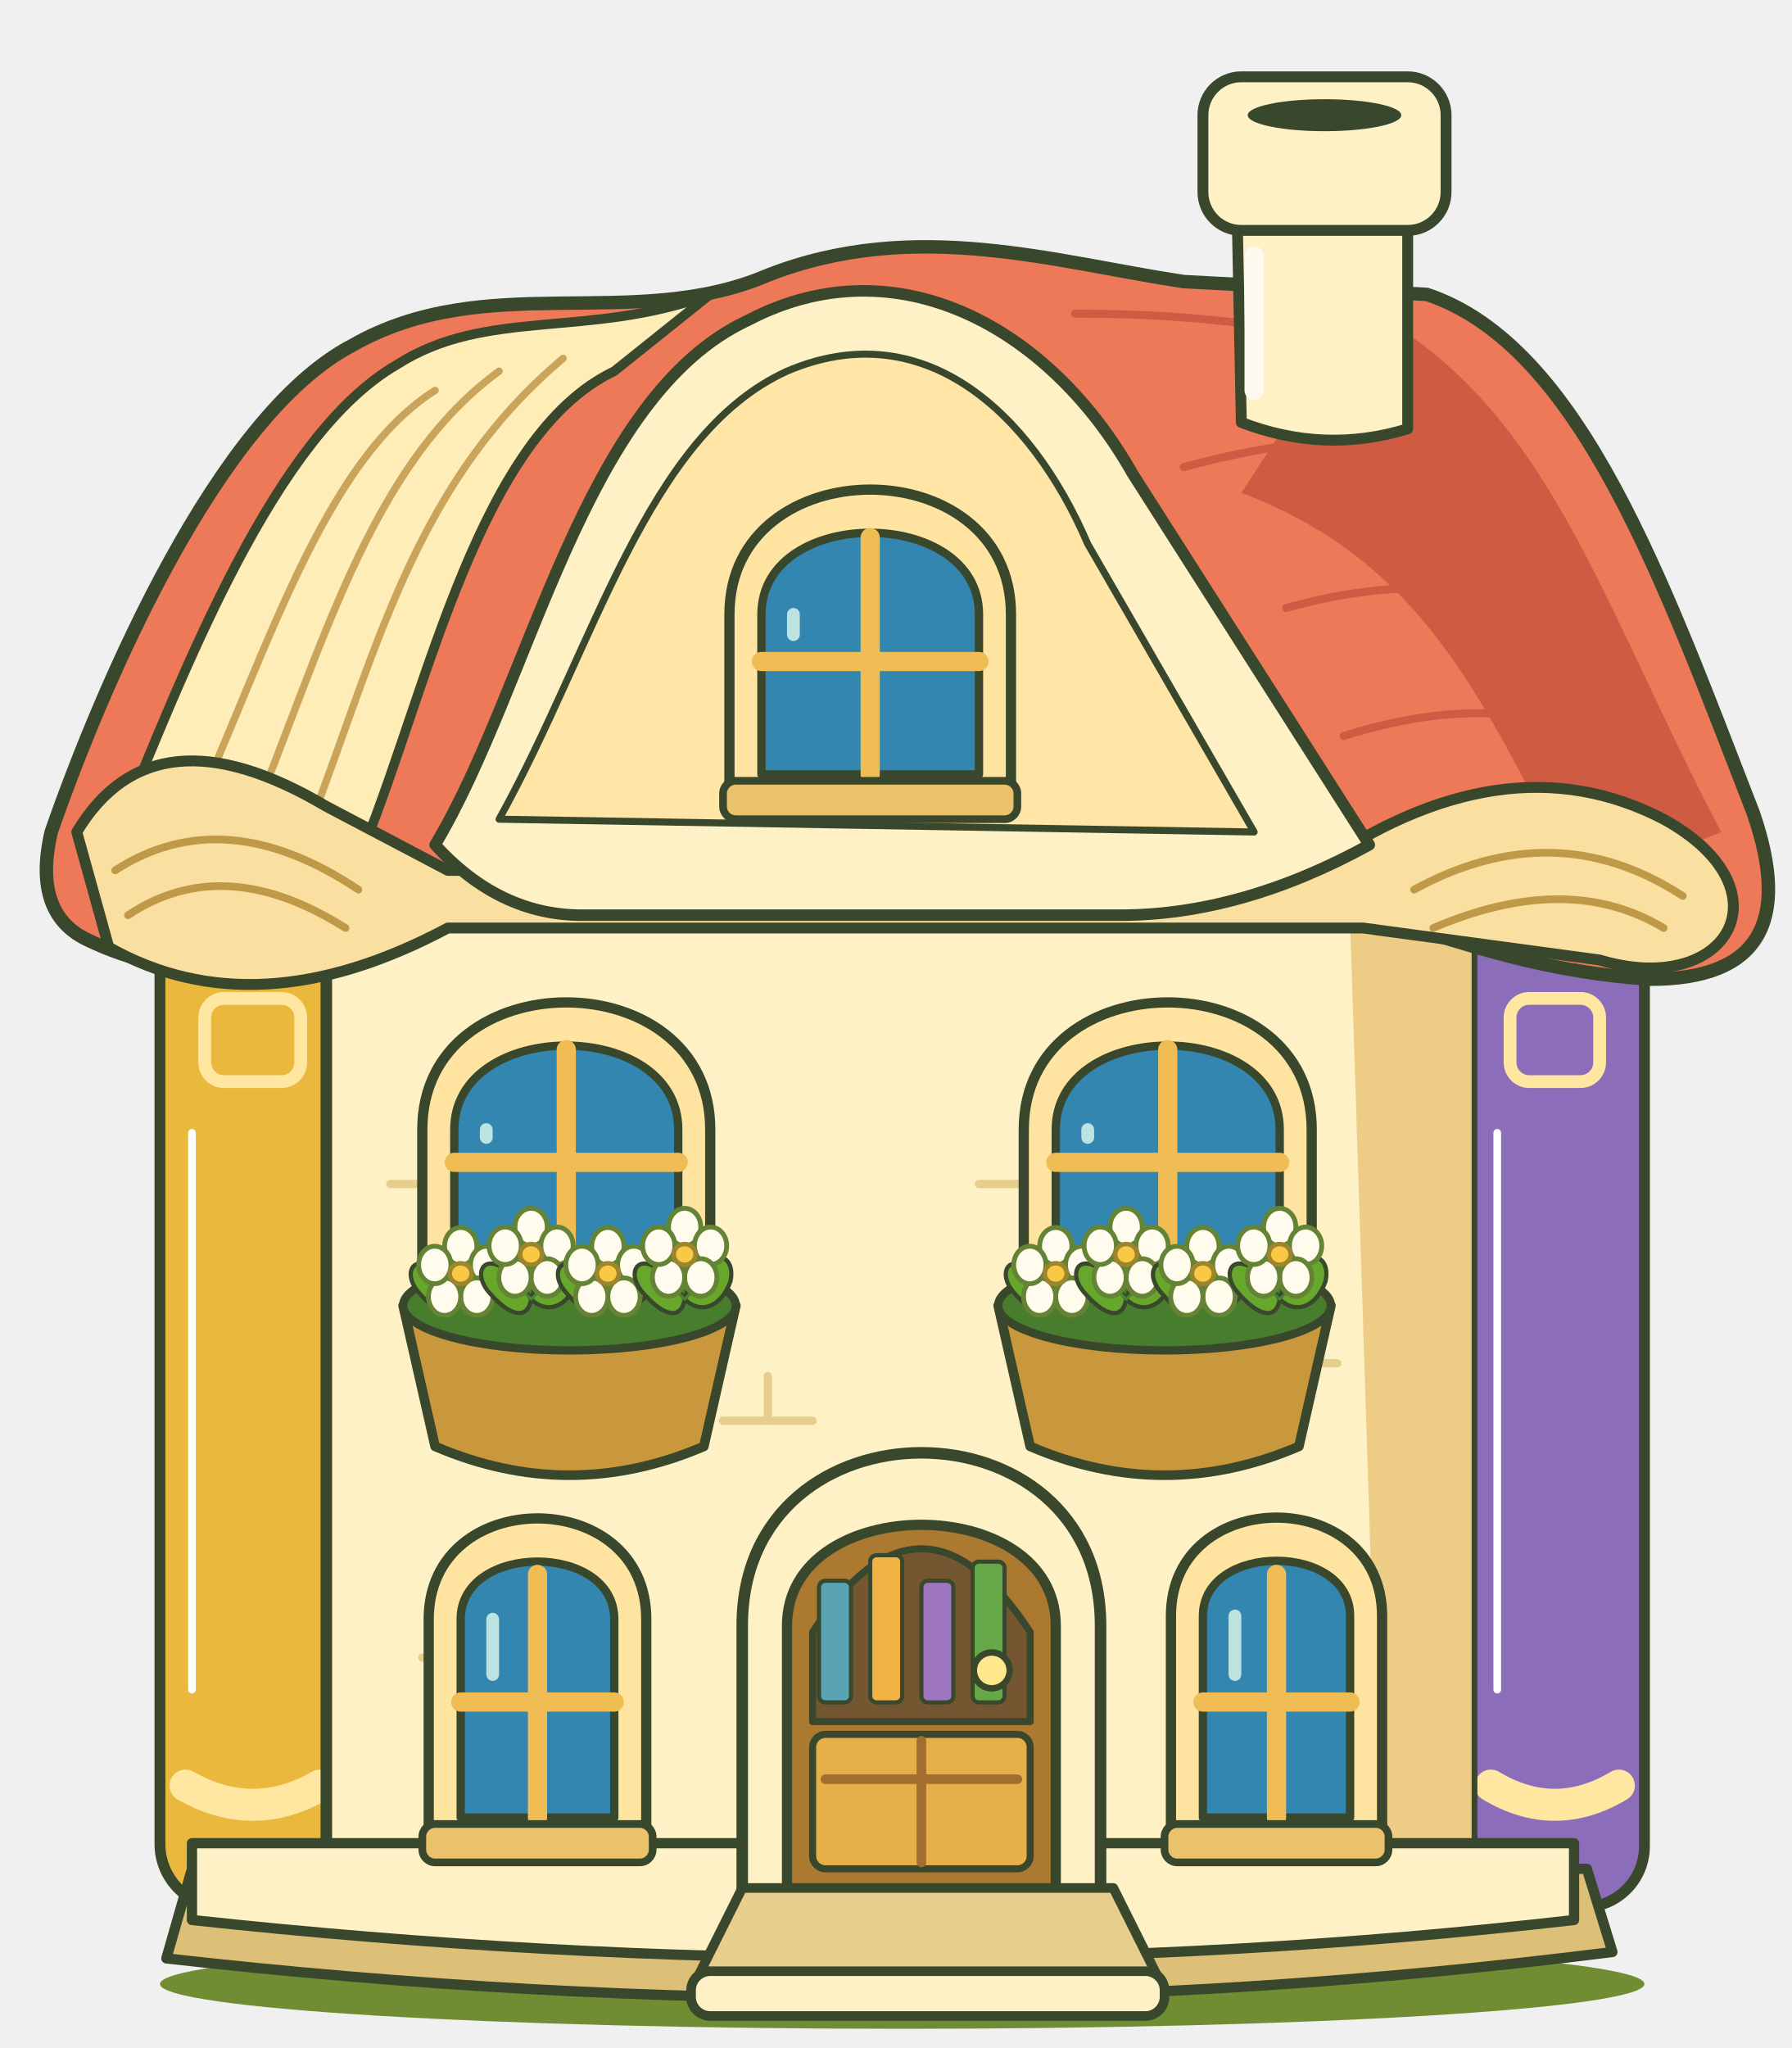
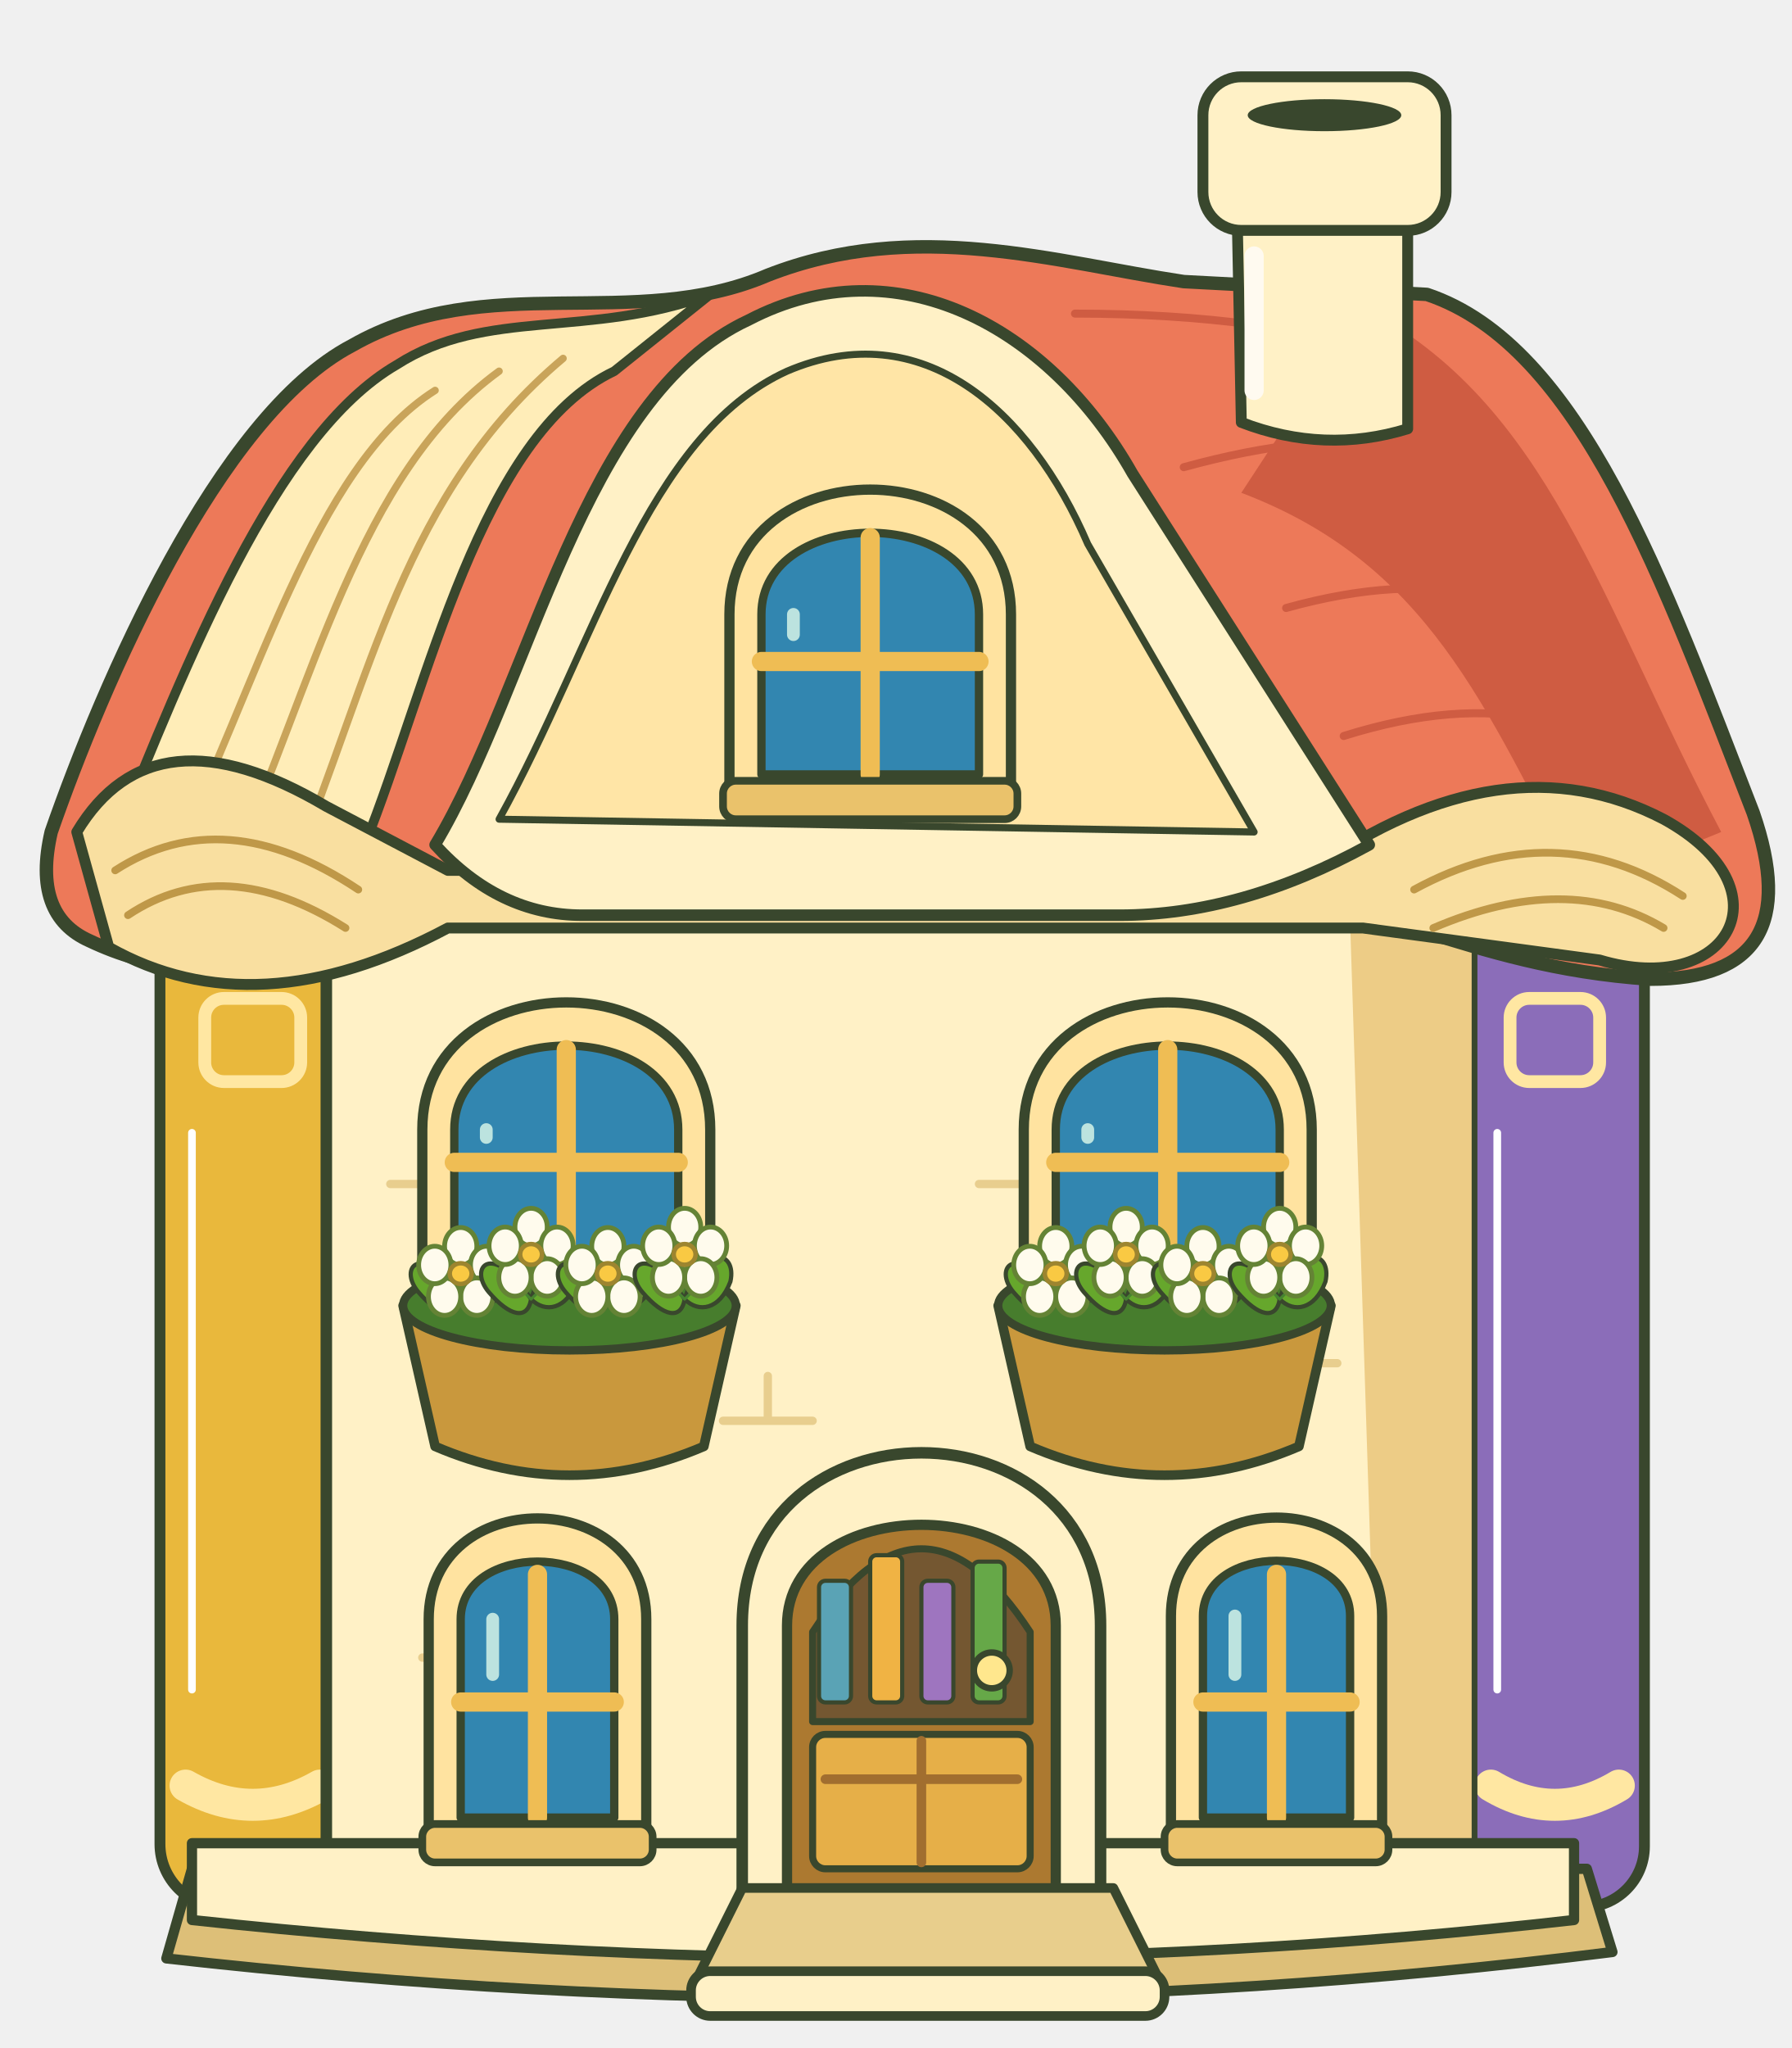
<svg xmlns="http://www.w3.org/2000/svg" width="280" height="320" viewBox="0 0 280 320">
  <g stroke-linecap="round" stroke-linejoin="round">
-     <ellipse cx="141" cy="310" rx="116" ry="7" fill="#718d34" stroke="#39472d" stroke-width="0" />
    <path d="M38 132L58 111H235L251 134V292L232 304H46Z" fill="#d5ba73" stroke="#39472d" stroke-width="1.8" />
    <rect x="25" y="127" width="29" height="171" rx="9.86" fill="#e9b83c" stroke="#39472d" stroke-width="1.7" />
    <path d="M29 132Q39.5 137 50 132V291Q39.5 297 29 291Z" fill="#e9b83c" stroke="#39472d" stroke-width="0" />
    <path d="M29 145Q39.5 150 50 145M29 279Q39.5 285 50 279" fill="none" stroke="#ffe7a2" stroke-width="5" />
    <rect x="32" y="156" width="15" height="13" rx="3" fill="none" stroke="#ffe7a2" stroke-width="2" />
    <path d="M30 177V264" fill="none" stroke="#ffffff" stroke-width="1.2" />
    <rect x="229" y="127" width="28" height="171" rx="9.52" fill="#8b6db9" stroke="#39472d" stroke-width="1.7" />
    <path d="M233 132Q243.0 137 253 132V291Q243.0 297 233 291Z" fill="#8b6db9" stroke="#39472d" stroke-width="0" />
    <path d="M233 145Q243.0 150 253 145M233 279Q243.0 285 253 279" fill="none" stroke="#ffe7a2" stroke-width="5" />
    <rect x="236" y="156" width="14" height="13" rx="3" fill="none" stroke="#ffe7a2" stroke-width="2" />
    <path d="M234 177V264" fill="none" stroke="#ffffff" stroke-width="1.2" />
    <path d="M51 133H230V295Q141 306 51 295Z" fill="#fff1c6" stroke="#39472d" stroke-width="1.8" />
    <path d="M211 144H230V296L216 299Z" fill="#edcc86" stroke="#39472d" stroke-width="0" />
    <path d="M61 185h14m-7 0v-7" fill="none" stroke="#e8ce8e" stroke-width="1.3" />
    <path d="M195 213h14m-7 0v-7" fill="none" stroke="#e8ce8e" stroke-width="1.3" />
    <path d="M66 259h14m-7 0v-7" fill="none" stroke="#e8ce8e" stroke-width="1.3" />
    <path d="M201 275h14m-7 0v-7" fill="none" stroke="#e8ce8e" stroke-width="1.3" />
    <path d="M153 185h14m-7 0v-7" fill="none" stroke="#e8ce8e" stroke-width="1.3" />
    <path d="M113 222h14m-7 0v-7" fill="none" stroke="#e8ce8e" stroke-width="1.3" />
    <path d="M30 292H248L252 305Q141 319 26 306Z" fill="#ddbf78" stroke="#39472d" stroke-width="1.6" />
    <path d="M30 288H246V300Q141 312 30 300Z" fill="#fff1c6" stroke="#39472d" stroke-width="1.6" />
    <path d="M8 130C16 107 34 65 55 54 76 42 99 52 120 43 143 34 165 41 185 44L223 46C247 54 260 91 274 127Q283 153 258 153C228 151 215 139 192 141H77C51 150 33 156 14 147Q5 143 8 130Z" fill="#ed7959" stroke="#39472d" stroke-width="2.1" />
    <path d="M213 48C242 63 250 94 269 130L247 139C232 110 223 88 194 77Z" fill="#cf5c42" stroke="#39472d" stroke-width="0" />
    <path d="M18 131C29 104 43 68 62 57 76 48 92 53 111 46L96 58C75 68 67 107 57 132Q37 144 18 137Z" fill="#ffedb8" stroke="#39472d" stroke-width="1.5" />
    <path d="M27 134C40 108 49 73 68 61M36 136C49 107 56 74 78 58M46 135C58 106 63 77 88 56" fill="none" stroke="#c9a45a" stroke-width="1.15" />
    <path d="M168 49Q198 49 220 56M185 73Q225 62 240 81M201 95Q237 85 252 108M210 115Q245 104 263 127" fill="none" stroke="#cf5c42" stroke-width="1.25" />
    <path d="M12 130Q24 110 51 126L70 136H205Q235 115 260 128C280 139 270 156 250 150L213 145H70Q40 161 17 148Z" fill="#f9dfa0" stroke="#39472d" stroke-width="1.7" />
    <path d="M18 136Q35 125 56 139M20 143Q35 133 54 145M221 139Q243 127 263 140M224 145Q245 136 260 145" fill="none" stroke="#bf9848" stroke-width="1.2" />
    <path d="M68 132C83 107 91 62 117 50 140 38 164 51 177 74L214 132Q194 143 175 143H91Q78 143 68 132Z" fill="#fff1c6" stroke="#39472d" stroke-width="1.8" />
    <path d="M78 128C93 101 101 68 123 58 144 49 161 64 170 85L196 130Z" fill="#ffe5a6" stroke="#39472d" stroke-width="1.1" />
    <path d="M114 124V96.0C114 70 158 70 158 96.0V124Z" fill="#ffe3a0" stroke="#39472d" stroke-width="1.6" />
    <path d="M119 121V96.0C119 79 153 79 153 96.0V121Z" fill="#3286b0" stroke="#39472d" stroke-width="1.3" />
    <path d="M136.0 84V121M119 103.36H153" fill="none" stroke="#efbd54" stroke-width="3" />
    <path d="M124 96.0V99.16" fill="none" stroke="#bce3df" stroke-width="2" />
    <rect x="113" y="122" width="46" height="6" rx="2" fill="#eac26b" stroke="#39472d" stroke-width="1.2" />
    <path d="M193 16H220L220 67Q207 71 194 66Z" fill="#fff1c6" stroke="#39472d" stroke-width="1.7" />
    <rect x="188" y="12" width="38" height="24" rx="6" fill="#fff1c6" stroke="#39472d" stroke-width="1.7" />
    <ellipse cx="207" cy="18" rx="12" ry="2.5" fill="#39472d" stroke="#39472d" stroke-width="0" />
    <path d="M196 40V61" fill="none" stroke="#fffaf0" stroke-width="3" />
    <path d="M66 201V176.5C66 150 111 150 111 176.5V201Z" fill="#ffe3a0" stroke="#39472d" stroke-width="1.6" />
    <path d="M71 198V176.5C71 159 106 159 106 176.5V198Z" fill="#3286b0" stroke="#39472d" stroke-width="1.3" />
    <path d="M88.5 164V198M71 181.62H106" fill="none" stroke="#efbd54" stroke-width="3" />
    <path d="M76 176.5V177.72" fill="none" stroke="#bce3df" stroke-width="2" />
    <rect x="65" y="199" width="47" height="6" rx="2" fill="#eac26b" stroke="#39472d" stroke-width="1.2" />
    <path d="M160 201V176.5C160 150 205 150 205 176.5V201Z" fill="#ffe3a0" stroke="#39472d" stroke-width="1.6" />
    <path d="M165 198V176.5C165 159 200 159 200 176.5V198Z" fill="#3286b0" stroke="#39472d" stroke-width="1.3" />
    <path d="M182.5 164V198M165 181.62H200" fill="none" stroke="#efbd54" stroke-width="3" />
    <path d="M170 176.5V177.72" fill="none" stroke="#bce3df" stroke-width="2" />
    <rect x="159" y="199" width="47" height="6" rx="2" fill="#eac26b" stroke="#39472d" stroke-width="1.2" />
    <path d="M63 204L68 226Q89.0 235 110 226L115 204Z" fill="#c9983d" stroke="#39472d" stroke-width="1.5" />
    <ellipse cx="89.0" cy="204" rx="26.0" ry="7" fill="#477d2d" stroke="#39472d" stroke-width="1.3" />
    <g transform="translate(72 203) scale(0.55)">
      <path d="M0 0C-11-17-18-9-12-2-6 5-1 6 0 0C5-16 15-14 13-5 10 3 4 4 0 0Z" fill="#66a72c" stroke="#39472d" stroke-width="1.2" />
      <path d="M0 0L-6-6M0 0L7-7" fill="none" stroke="#478330" stroke-width="0.8" />
    </g>
    <ellipse cx="72.0" cy="194.725" rx="2.52" ry="2.925" fill="#fffbed" stroke="#648335" stroke-width="0.75" />
    <ellipse cx="76.05" cy="197.65" rx="2.52" ry="2.925" fill="#fffbed" stroke="#648335" stroke-width="0.75" />
    <ellipse cx="74.52" cy="202.6" rx="2.52" ry="2.925" fill="#fffbed" stroke="#648335" stroke-width="0.75" />
    <ellipse cx="69.48" cy="202.6" rx="2.52" ry="2.925" fill="#fffbed" stroke="#648335" stroke-width="0.75" />
    <ellipse cx="67.95" cy="197.65" rx="2.52" ry="2.925" fill="#fffbed" stroke="#648335" stroke-width="0.75" />
    <ellipse cx="72" cy="199" rx="1.71" ry="1.62" fill="#f9c943" stroke="#9d852f" stroke-width="0.7" />
    <g transform="translate(83 203) scale(0.55)">
      <path d="M0 0C-11-17-18-9-12-2-6 5-1 6 0 0C5-16 15-14 13-5 10 3 4 4 0 0Z" fill="#66a72c" stroke="#39472d" stroke-width="1.2" />
      <path d="M0 0L-6-6M0 0L7-7" fill="none" stroke="#478330" stroke-width="0.8" />
    </g>
    <ellipse cx="83.0" cy="191.725" rx="2.52" ry="2.925" fill="#fffbed" stroke="#648335" stroke-width="0.75" />
    <ellipse cx="87.05" cy="194.65" rx="2.52" ry="2.925" fill="#fffbed" stroke="#648335" stroke-width="0.75" />
    <ellipse cx="85.52" cy="199.6" rx="2.52" ry="2.925" fill="#fffbed" stroke="#648335" stroke-width="0.75" />
    <ellipse cx="80.48" cy="199.6" rx="2.52" ry="2.925" fill="#fffbed" stroke="#648335" stroke-width="0.75" />
    <ellipse cx="78.95" cy="194.65" rx="2.52" ry="2.925" fill="#fffbed" stroke="#648335" stroke-width="0.75" />
    <ellipse cx="83" cy="196" rx="1.71" ry="1.62" fill="#f9c943" stroke="#9d852f" stroke-width="0.7" />
    <g transform="translate(95 203) scale(0.55)">
      <path d="M0 0C-11-17-18-9-12-2-6 5-1 6 0 0C5-16 15-14 13-5 10 3 4 4 0 0Z" fill="#66a72c" stroke="#39472d" stroke-width="1.2" />
      <path d="M0 0L-6-6M0 0L7-7" fill="none" stroke="#478330" stroke-width="0.8" />
    </g>
    <ellipse cx="95.0" cy="194.725" rx="2.52" ry="2.925" fill="#fffbed" stroke="#648335" stroke-width="0.75" />
    <ellipse cx="99.05" cy="197.65" rx="2.52" ry="2.925" fill="#fffbed" stroke="#648335" stroke-width="0.75" />
    <ellipse cx="97.52" cy="202.6" rx="2.52" ry="2.925" fill="#fffbed" stroke="#648335" stroke-width="0.75" />
    <ellipse cx="92.48" cy="202.6" rx="2.52" ry="2.925" fill="#fffbed" stroke="#648335" stroke-width="0.75" />
    <ellipse cx="90.95" cy="197.65" rx="2.52" ry="2.925" fill="#fffbed" stroke="#648335" stroke-width="0.75" />
    <ellipse cx="95" cy="199" rx="1.71" ry="1.62" fill="#f9c943" stroke="#9d852f" stroke-width="0.7" />
    <g transform="translate(107 203) scale(0.55)">
      <path d="M0 0C-11-17-18-9-12-2-6 5-1 6 0 0C5-16 15-14 13-5 10 3 4 4 0 0Z" fill="#66a72c" stroke="#39472d" stroke-width="1.2" />
      <path d="M0 0L-6-6M0 0L7-7" fill="none" stroke="#478330" stroke-width="0.8" />
    </g>
    <ellipse cx="107.0" cy="191.725" rx="2.52" ry="2.925" fill="#fffbed" stroke="#648335" stroke-width="0.75" />
    <ellipse cx="111.05" cy="194.65" rx="2.52" ry="2.925" fill="#fffbed" stroke="#648335" stroke-width="0.75" />
    <ellipse cx="109.52" cy="199.6" rx="2.52" ry="2.925" fill="#fffbed" stroke="#648335" stroke-width="0.75" />
    <ellipse cx="104.48" cy="199.6" rx="2.52" ry="2.925" fill="#fffbed" stroke="#648335" stroke-width="0.75" />
    <ellipse cx="102.95" cy="194.65" rx="2.52" ry="2.925" fill="#fffbed" stroke="#648335" stroke-width="0.75" />
    <ellipse cx="107" cy="196" rx="1.71" ry="1.62" fill="#f9c943" stroke="#9d852f" stroke-width="0.7" />
    <path d="M156 204L161 226Q182.0 235 203 226L208 204Z" fill="#c9983d" stroke="#39472d" stroke-width="1.5" />
    <ellipse cx="182.0" cy="204" rx="26.0" ry="7" fill="#477d2d" stroke="#39472d" stroke-width="1.3" />
    <g transform="translate(165 203) scale(0.55)">
      <path d="M0 0C-11-17-18-9-12-2-6 5-1 6 0 0C5-16 15-14 13-5 10 3 4 4 0 0Z" fill="#66a72c" stroke="#39472d" stroke-width="1.2" />
      <path d="M0 0L-6-6M0 0L7-7" fill="none" stroke="#478330" stroke-width="0.8" />
    </g>
    <ellipse cx="165.0" cy="194.725" rx="2.52" ry="2.925" fill="#fffbed" stroke="#648335" stroke-width="0.75" />
    <ellipse cx="169.05" cy="197.65" rx="2.52" ry="2.925" fill="#fffbed" stroke="#648335" stroke-width="0.75" />
    <ellipse cx="167.52" cy="202.6" rx="2.52" ry="2.925" fill="#fffbed" stroke="#648335" stroke-width="0.75" />
    <ellipse cx="162.48" cy="202.6" rx="2.52" ry="2.925" fill="#fffbed" stroke="#648335" stroke-width="0.75" />
    <ellipse cx="160.95" cy="197.65" rx="2.52" ry="2.925" fill="#fffbed" stroke="#648335" stroke-width="0.75" />
    <ellipse cx="165" cy="199" rx="1.71" ry="1.62" fill="#f9c943" stroke="#9d852f" stroke-width="0.7" />
    <g transform="translate(176 203) scale(0.55)">
      <path d="M0 0C-11-17-18-9-12-2-6 5-1 6 0 0C5-16 15-14 13-5 10 3 4 4 0 0Z" fill="#66a72c" stroke="#39472d" stroke-width="1.2" />
      <path d="M0 0L-6-6M0 0L7-7" fill="none" stroke="#478330" stroke-width="0.8" />
    </g>
    <ellipse cx="176.0" cy="191.725" rx="2.52" ry="2.925" fill="#fffbed" stroke="#648335" stroke-width="0.75" />
    <ellipse cx="180.05" cy="194.65" rx="2.52" ry="2.925" fill="#fffbed" stroke="#648335" stroke-width="0.75" />
    <ellipse cx="178.52" cy="199.6" rx="2.52" ry="2.925" fill="#fffbed" stroke="#648335" stroke-width="0.75" />
    <ellipse cx="173.48" cy="199.6" rx="2.52" ry="2.925" fill="#fffbed" stroke="#648335" stroke-width="0.75" />
    <ellipse cx="171.95" cy="194.65" rx="2.52" ry="2.925" fill="#fffbed" stroke="#648335" stroke-width="0.75" />
    <ellipse cx="176" cy="196" rx="1.71" ry="1.62" fill="#f9c943" stroke="#9d852f" stroke-width="0.7" />
    <g transform="translate(188 203) scale(0.55)">
      <path d="M0 0C-11-17-18-9-12-2-6 5-1 6 0 0C5-16 15-14 13-5 10 3 4 4 0 0Z" fill="#66a72c" stroke="#39472d" stroke-width="1.2" />
      <path d="M0 0L-6-6M0 0L7-7" fill="none" stroke="#478330" stroke-width="0.8" />
    </g>
    <ellipse cx="188.0" cy="194.725" rx="2.52" ry="2.925" fill="#fffbed" stroke="#648335" stroke-width="0.75" />
    <ellipse cx="192.05" cy="197.65" rx="2.52" ry="2.925" fill="#fffbed" stroke="#648335" stroke-width="0.75" />
    <ellipse cx="190.52" cy="202.6" rx="2.52" ry="2.925" fill="#fffbed" stroke="#648335" stroke-width="0.75" />
    <ellipse cx="185.48" cy="202.6" rx="2.52" ry="2.925" fill="#fffbed" stroke="#648335" stroke-width="0.75" />
    <ellipse cx="183.95" cy="197.65" rx="2.52" ry="2.925" fill="#fffbed" stroke="#648335" stroke-width="0.75" />
    <ellipse cx="188" cy="199" rx="1.71" ry="1.62" fill="#f9c943" stroke="#9d852f" stroke-width="0.7" />
    <g transform="translate(200 203) scale(0.55)">
      <path d="M0 0C-11-17-18-9-12-2-6 5-1 6 0 0C5-16 15-14 13-5 10 3 4 4 0 0Z" fill="#66a72c" stroke="#39472d" stroke-width="1.2" />
      <path d="M0 0L-6-6M0 0L7-7" fill="none" stroke="#478330" stroke-width="0.8" />
    </g>
    <ellipse cx="200.0" cy="191.725" rx="2.52" ry="2.925" fill="#fffbed" stroke="#648335" stroke-width="0.75" />
    <ellipse cx="204.05" cy="194.65" rx="2.52" ry="2.925" fill="#fffbed" stroke="#648335" stroke-width="0.75" />
    <ellipse cx="202.52" cy="199.6" rx="2.52" ry="2.925" fill="#fffbed" stroke="#648335" stroke-width="0.75" />
    <ellipse cx="197.48" cy="199.6" rx="2.52" ry="2.925" fill="#fffbed" stroke="#648335" stroke-width="0.75" />
    <ellipse cx="195.95" cy="194.65" rx="2.52" ry="2.925" fill="#fffbed" stroke="#648335" stroke-width="0.75" />
    <ellipse cx="200" cy="196" rx="1.71" ry="1.62" fill="#f9c943" stroke="#9d852f" stroke-width="0.7" />
    <path d="M116 296V254.0C116 218 172 218 172 254.0V296Z" fill="#fff1c6" stroke="#39472d" stroke-width="1.8" />
    <path d="M123 296V254.0C123 233 165 233 165 254.0V296Z" fill="#ac7930" stroke="#39472d" stroke-width="1.6" />
    <path d="M127 269V255Q144.0 229 161 255V269Z" fill="#745731" stroke="#39472d" stroke-width="1.1" />
    <rect x="128" y="247" width="5" height="19" rx="1" fill="#5aa3b5" stroke="#39472d" stroke-width="0.65" />
    <rect x="136" y="243" width="5" height="23" rx="1" fill="#f0b344" stroke="#39472d" stroke-width="0.65" />
    <rect x="144" y="247" width="5" height="19" rx="1" fill="#9e75bf" stroke="#39472d" stroke-width="0.65" />
    <rect x="152" y="244" width="5" height="22" rx="1" fill="#66a848" stroke="#39472d" stroke-width="0.65" />
    <rect x="127" y="271" width="34" height="21" rx="2" fill="#e6af48" stroke="#39472d" stroke-width="1.1" />
    <path d="M144.0 272V291M129 278H159" fill="none" stroke="#a16e2f" stroke-width="1.5" />
    <ellipse cx="155" cy="261" rx="2.8" ry="2.8" fill="#ffe78d" stroke="#39472d" stroke-width="1" />
    <path d="M67 287V253.0C67 232 101 232 101 253.0V287Z" fill="#ffe3a0" stroke="#39472d" stroke-width="1.6" />
    <path d="M72 284V253.0C72 241 96 241 96 253.0V284Z" fill="#3286b0" stroke="#39472d" stroke-width="1.3" />
    <path d="M84.0 246V284M72 265.94H96" fill="none" stroke="#efbd54" stroke-width="3" />
    <path d="M77 253.0V261.64" fill="none" stroke="#bce3df" stroke-width="2" />
    <rect x="66" y="285" width="36" height="6" rx="2" fill="#eac26b" stroke="#39472d" stroke-width="1.2" />
    <path d="M183 287V252.5C183 232 216 232 216 252.5V287Z" fill="#ffe3a0" stroke="#39472d" stroke-width="1.6" />
    <path d="M188 284V252.5C188 241 211 241 211 252.5V284Z" fill="#3286b0" stroke="#39472d" stroke-width="1.3" />
    <path d="M199.5 246V284M188 265.94H211" fill="none" stroke="#efbd54" stroke-width="3" />
    <path d="M193 252.5V261.64" fill="none" stroke="#bce3df" stroke-width="2" />
    <rect x="182" y="285" width="35" height="6" rx="2" fill="#eac26b" stroke="#39472d" stroke-width="1.2" />
    <path d="M116 295H174L181 309H109Z" fill="#e8ce8c" stroke="#39472d" stroke-width="1.5" />
    <rect x="108" y="308" width="74" height="7" rx="3" fill="#fff1c6" stroke="#39472d" stroke-width="1.5" />
  </g>
</svg>
